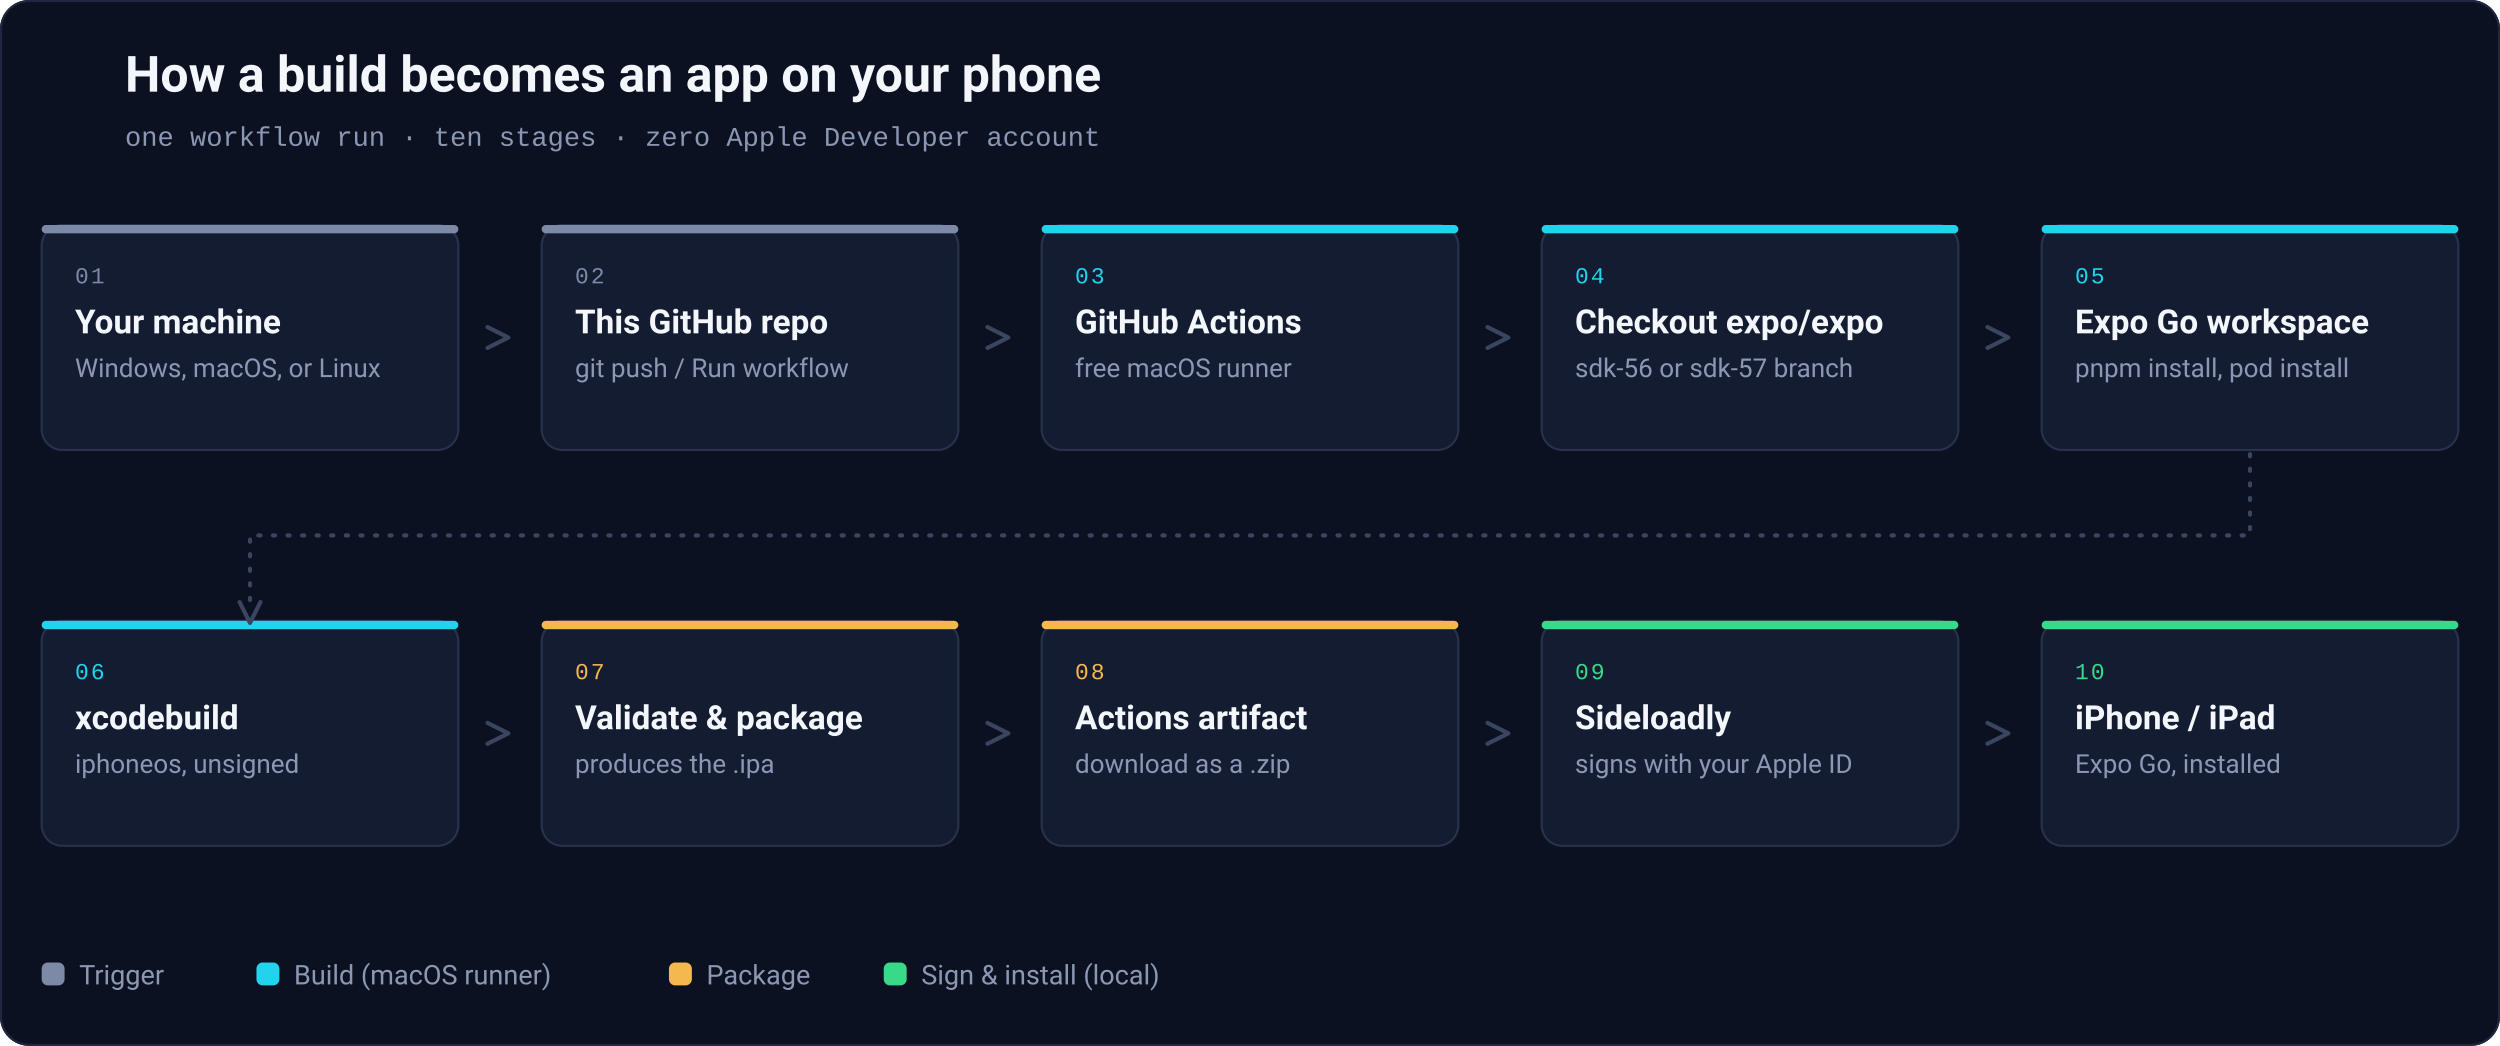
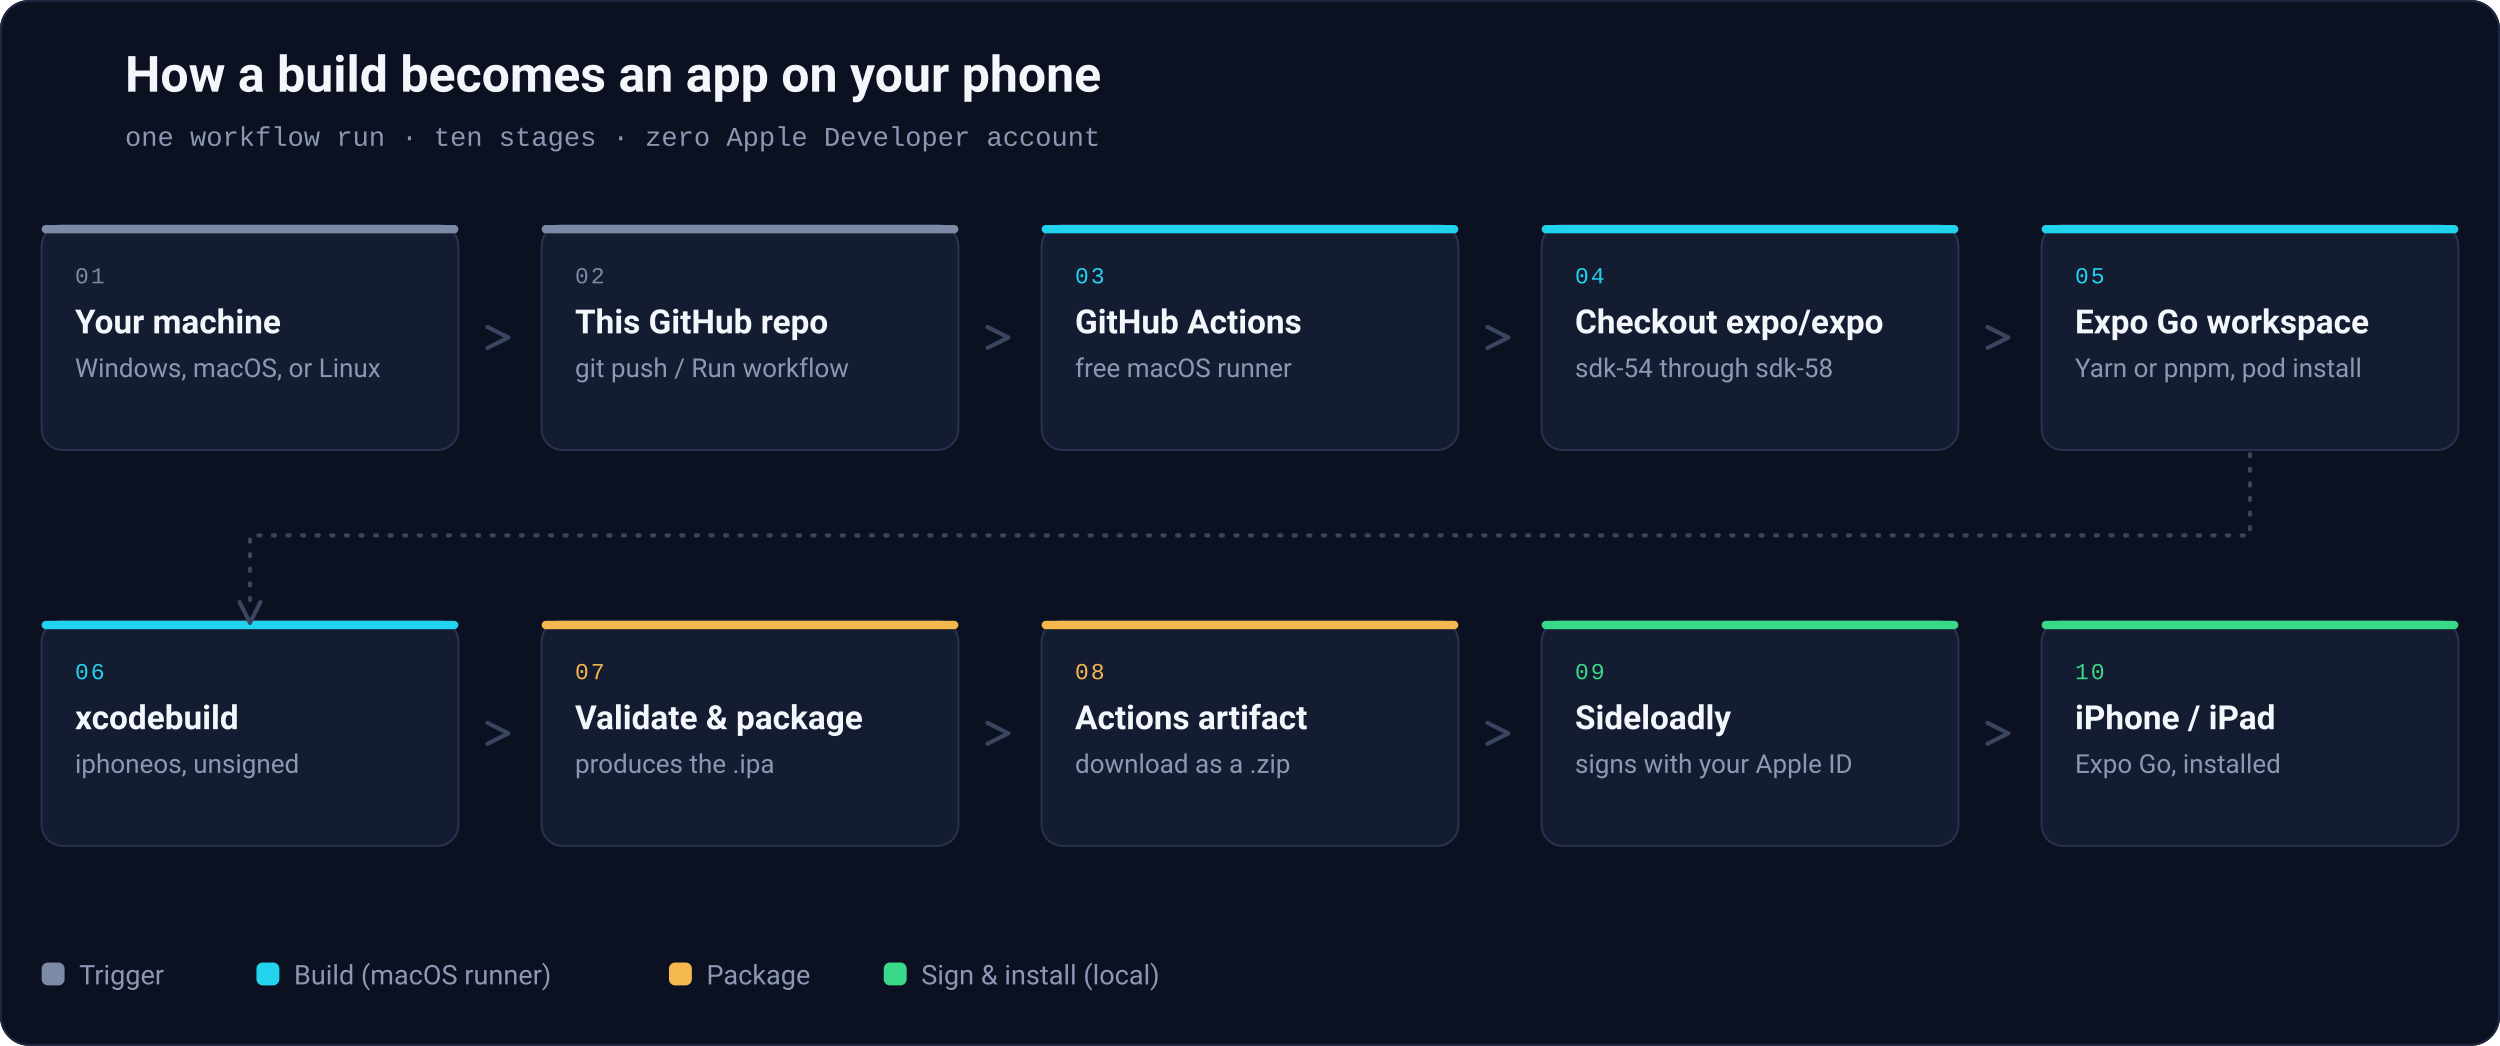
<svg xmlns="http://www.w3.org/2000/svg" viewBox="0 0 1200 502" role="img" aria-label="Build pipeline architecture">
  <rect width="1200" height="502" rx="14" fill="#0B1120" />
  <rect x="0.5" y="0.5" width="1199" height="501" rx="13.5" fill="none" stroke="#1E2740" stroke-width="1" />
  <text x="60" y="44" font-family="-apple-system, BlinkMacSystemFont, 'Segoe UI', Roboto, Helvetica, Arial, sans-serif" font-weight="700" font-size="24" fill="#F3F6FB">How a build becomes an app on your phone</text>
  <text x="60" y="70" font-family="ui-monospace, SFMono-Regular, Menlo, Consolas, 'Liberation Mono', monospace" font-size="13" fill="#8C97B4">one workflow run · ten stages · zero Apple Developer account</text>
  <g>
    <rect x="20.0" y="108" width="200" height="108" rx="10" fill="#131C31" stroke="#28324C" stroke-width="1" />
    <rect x="20.0" y="108" width="200" height="4" rx="2" fill="#7C8AA8" />
    <text x="36.0" y="136" font-family="ui-monospace, SFMono-Regular, Menlo, Consolas, 'Liberation Mono', monospace" font-size="11" letter-spacing="1" fill="#7C8AA8">01</text>
    <text x="36.0" y="160" font-family="-apple-system, BlinkMacSystemFont, 'Segoe UI', Roboto, Helvetica, Arial, sans-serif" font-weight="600" font-size="16" fill="#F3F6FB">Your machine</text>
    <text x="36.0" y="181" font-family="-apple-system, BlinkMacSystemFont, 'Segoe UI', Roboto, Helvetica, Arial, sans-serif" font-size="12.5" fill="#8C97B4">Windows, macOS, or Linux</text>
  </g>
  <g>
    <rect x="260.0" y="108" width="200" height="108" rx="10" fill="#131C31" stroke="#28324C" stroke-width="1" />
    <rect x="260.0" y="108" width="200" height="4" rx="2" fill="#7C8AA8" />
    <text x="276.0" y="136" font-family="ui-monospace, SFMono-Regular, Menlo, Consolas, 'Liberation Mono', monospace" font-size="11" letter-spacing="1" fill="#7C8AA8">02</text>
    <text x="276.0" y="160" font-family="-apple-system, BlinkMacSystemFont, 'Segoe UI', Roboto, Helvetica, Arial, sans-serif" font-weight="600" font-size="16" fill="#F3F6FB">This GitHub repo</text>
    <text x="276.0" y="181" font-family="-apple-system, BlinkMacSystemFont, 'Segoe UI', Roboto, Helvetica, Arial, sans-serif" font-size="12.5" fill="#8C97B4">git push / Run workflow</text>
  </g>
  <g>
    <rect x="500.0" y="108" width="200" height="108" rx="10" fill="#131C31" stroke="#28324C" stroke-width="1" />
    <rect x="500.0" y="108" width="200" height="4" rx="2" fill="#22D3EE" />
    <text x="516.0" y="136" font-family="ui-monospace, SFMono-Regular, Menlo, Consolas, 'Liberation Mono', monospace" font-size="11" letter-spacing="1" fill="#22D3EE">03</text>
    <text x="516.0" y="160" font-family="-apple-system, BlinkMacSystemFont, 'Segoe UI', Roboto, Helvetica, Arial, sans-serif" font-weight="600" font-size="16" fill="#F3F6FB">GitHub Actions</text>
    <text x="516.0" y="181" font-family="-apple-system, BlinkMacSystemFont, 'Segoe UI', Roboto, Helvetica, Arial, sans-serif" font-size="12.5" fill="#8C97B4">free macOS runner</text>
  </g>
  <g>
    <rect x="740.0" y="108" width="200" height="108" rx="10" fill="#131C31" stroke="#28324C" stroke-width="1" />
    <rect x="740.0" y="108" width="200" height="4" rx="2" fill="#22D3EE" />
    <text x="756.0" y="136" font-family="ui-monospace, SFMono-Regular, Menlo, Consolas, 'Liberation Mono', monospace" font-size="11" letter-spacing="1" fill="#22D3EE">04</text>
    <text x="756.0" y="160" font-family="-apple-system, BlinkMacSystemFont, 'Segoe UI', Roboto, Helvetica, Arial, sans-serif" font-weight="600" font-size="16" fill="#F3F6FB">Checkout expo/expo</text>
-     <text x="756.0" y="181" font-family="-apple-system, BlinkMacSystemFont, 'Segoe UI', Roboto, Helvetica, Arial, sans-serif" font-size="12.5" fill="#8C97B4">sdk-56 or sdk-57 branch</text>
+     <text x="756.0" y="181" font-family="-apple-system, BlinkMacSystemFont, 'Segoe UI', Roboto, Helvetica, Arial, sans-serif" font-size="12.5" fill="#8C97B4">sdk-54 through sdk-58</text>
  </g>
  <g>
    <rect x="980.0" y="108" width="200" height="108" rx="10" fill="#131C31" stroke="#28324C" stroke-width="1" />
    <rect x="980.0" y="108" width="200" height="4" rx="2" fill="#22D3EE" />
    <text x="996.0" y="136" font-family="ui-monospace, SFMono-Regular, Menlo, Consolas, 'Liberation Mono', monospace" font-size="11" letter-spacing="1" fill="#22D3EE">05</text>
    <text x="996.0" y="160" font-family="-apple-system, BlinkMacSystemFont, 'Segoe UI', Roboto, Helvetica, Arial, sans-serif" font-weight="600" font-size="16" fill="#F3F6FB">Expo Go workspace</text>
-     <text x="996.0" y="181" font-family="-apple-system, BlinkMacSystemFont, 'Segoe UI', Roboto, Helvetica, Arial, sans-serif" font-size="12.5" fill="#8C97B4">pnpm install, pod install</text>
+     <text x="996.0" y="181" font-family="-apple-system, BlinkMacSystemFont, 'Segoe UI', Roboto, Helvetica, Arial, sans-serif" font-size="12.5" fill="#8C97B4">Yarn or pnpm, pod install</text>
  </g>
  <g>
    <rect x="20.0" y="298" width="200" height="108" rx="10" fill="#131C31" stroke="#28324C" stroke-width="1" />
    <rect x="20.0" y="298" width="200" height="4" rx="2" fill="#22D3EE" />
    <text x="36.0" y="326" font-family="ui-monospace, SFMono-Regular, Menlo, Consolas, 'Liberation Mono', monospace" font-size="11" letter-spacing="1" fill="#22D3EE">06</text>
    <text x="36.0" y="350" font-family="-apple-system, BlinkMacSystemFont, 'Segoe UI', Roboto, Helvetica, Arial, sans-serif" font-weight="600" font-size="16" fill="#F3F6FB">xcodebuild</text>
    <text x="36.0" y="371" font-family="-apple-system, BlinkMacSystemFont, 'Segoe UI', Roboto, Helvetica, Arial, sans-serif" font-size="12.5" fill="#8C97B4">iphoneos, unsigned</text>
  </g>
  <g>
    <rect x="260.0" y="298" width="200" height="108" rx="10" fill="#131C31" stroke="#28324C" stroke-width="1" />
    <rect x="260.0" y="298" width="200" height="4" rx="2" fill="#F5B84E" />
    <text x="276.0" y="326" font-family="ui-monospace, SFMono-Regular, Menlo, Consolas, 'Liberation Mono', monospace" font-size="11" letter-spacing="1" fill="#F5B84E">07</text>
    <text x="276.0" y="350" font-family="-apple-system, BlinkMacSystemFont, 'Segoe UI', Roboto, Helvetica, Arial, sans-serif" font-weight="600" font-size="16" fill="#F3F6FB">Validate &amp; package</text>
    <text x="276.0" y="371" font-family="-apple-system, BlinkMacSystemFont, 'Segoe UI', Roboto, Helvetica, Arial, sans-serif" font-size="12.5" fill="#8C97B4">produces the .ipa</text>
  </g>
  <g>
    <rect x="500.0" y="298" width="200" height="108" rx="10" fill="#131C31" stroke="#28324C" stroke-width="1" />
    <rect x="500.0" y="298" width="200" height="4" rx="2" fill="#F5B84E" />
    <text x="516.0" y="326" font-family="ui-monospace, SFMono-Regular, Menlo, Consolas, 'Liberation Mono', monospace" font-size="11" letter-spacing="1" fill="#F5B84E">08</text>
    <text x="516.0" y="350" font-family="-apple-system, BlinkMacSystemFont, 'Segoe UI', Roboto, Helvetica, Arial, sans-serif" font-weight="600" font-size="16" fill="#F3F6FB">Actions artifact</text>
    <text x="516.0" y="371" font-family="-apple-system, BlinkMacSystemFont, 'Segoe UI', Roboto, Helvetica, Arial, sans-serif" font-size="12.5" fill="#8C97B4">download as a .zip</text>
  </g>
  <g>
    <rect x="740.0" y="298" width="200" height="108" rx="10" fill="#131C31" stroke="#28324C" stroke-width="1" />
    <rect x="740.0" y="298" width="200" height="4" rx="2" fill="#39D98A" />
    <text x="756.0" y="326" font-family="ui-monospace, SFMono-Regular, Menlo, Consolas, 'Liberation Mono', monospace" font-size="11" letter-spacing="1" fill="#39D98A">09</text>
    <text x="756.0" y="350" font-family="-apple-system, BlinkMacSystemFont, 'Segoe UI', Roboto, Helvetica, Arial, sans-serif" font-weight="600" font-size="16" fill="#F3F6FB">Sideloadly</text>
    <text x="756.0" y="371" font-family="-apple-system, BlinkMacSystemFont, 'Segoe UI', Roboto, Helvetica, Arial, sans-serif" font-size="12.5" fill="#8C97B4">signs with your Apple ID</text>
  </g>
  <g>
    <rect x="980.0" y="298" width="200" height="108" rx="10" fill="#131C31" stroke="#28324C" stroke-width="1" />
    <rect x="980.0" y="298" width="200" height="4" rx="2" fill="#39D98A" />
    <text x="996.0" y="326" font-family="ui-monospace, SFMono-Regular, Menlo, Consolas, 'Liberation Mono', monospace" font-size="11" letter-spacing="1" fill="#39D98A">10</text>
    <text x="996.0" y="350" font-family="-apple-system, BlinkMacSystemFont, 'Segoe UI', Roboto, Helvetica, Arial, sans-serif" font-weight="600" font-size="16" fill="#F3F6FB">iPhone / iPad</text>
    <text x="996.0" y="371" font-family="-apple-system, BlinkMacSystemFont, 'Segoe UI', Roboto, Helvetica, Arial, sans-serif" font-size="12.5" fill="#8C97B4">Expo Go, installed</text>
  </g>
  <path d="M 234.0 157.0 L 244.0 162.0 L 234.0 167.0" fill="none" stroke="#3A4560" stroke-width="2" stroke-linecap="round" stroke-linejoin="round" />
  <path d="M 474.0 157.0 L 484.0 162.0 L 474.0 167.0" fill="none" stroke="#3A4560" stroke-width="2" stroke-linecap="round" stroke-linejoin="round" />
  <path d="M 714.0 157.0 L 724.0 162.0 L 714.0 167.0" fill="none" stroke="#3A4560" stroke-width="2" stroke-linecap="round" stroke-linejoin="round" />
  <path d="M 954.0 157.0 L 964.0 162.0 L 954.0 167.0" fill="none" stroke="#3A4560" stroke-width="2" stroke-linecap="round" stroke-linejoin="round" />
  <path d="M 234.0 347.0 L 244.0 352.0 L 234.0 357.0" fill="none" stroke="#3A4560" stroke-width="2" stroke-linecap="round" stroke-linejoin="round" />
  <path d="M 474.0 347.0 L 484.0 352.0 L 474.0 357.0" fill="none" stroke="#3A4560" stroke-width="2" stroke-linecap="round" stroke-linejoin="round" />
  <path d="M 714.0 347.0 L 724.0 352.0 L 714.0 357.0" fill="none" stroke="#3A4560" stroke-width="2" stroke-linecap="round" stroke-linejoin="round" />
  <path d="M 954.0 347.0 L 964.0 352.0 L 954.0 357.0" fill="none" stroke="#3A4560" stroke-width="2" stroke-linecap="round" stroke-linejoin="round" />
  <path d="M 1080.0 218.0 L 1080.0 257.0 L 120.0 257.0 L 120.0 289.0" fill="none" stroke="#3A4560" stroke-width="2" stroke-linecap="round" stroke-linejoin="round" stroke-dasharray="1 6" />
  <path d="M 115.0 289.0 L 120.0 299.0 L 125.0 289.0" fill="none" stroke="#3A4560" stroke-width="2" stroke-linecap="round" stroke-linejoin="round" />
  <rect x="20.0" y="462" width="11" height="11" rx="3" fill="#7C8AA8" />
  <text x="38.0" y="472.5" font-family="-apple-system, BlinkMacSystemFont, 'Segoe UI', Roboto, Helvetica, Arial, sans-serif" font-size="13" fill="#8C97B4">Trigger</text>
  <rect x="123.1" y="462" width="11" height="11" rx="3" fill="#22D3EE" />
  <text x="141.1" y="472.5" font-family="-apple-system, BlinkMacSystemFont, 'Segoe UI', Roboto, Helvetica, Arial, sans-serif" font-size="13" fill="#8C97B4">Build (macOS runner)</text>
  <rect x="321.1" y="462" width="11" height="11" rx="3" fill="#F5B84E" />
  <text x="339.1" y="472.5" font-family="-apple-system, BlinkMacSystemFont, 'Segoe UI', Roboto, Helvetica, Arial, sans-serif" font-size="13" fill="#8C97B4">Package</text>
  <rect x="424.2" y="462" width="11" height="11" rx="3" fill="#39D98A" />
  <text x="442.2" y="472.5" font-family="-apple-system, BlinkMacSystemFont, 'Segoe UI', Roboto, Helvetica, Arial, sans-serif" font-size="13" fill="#8C97B4">Sign &amp; install (local)</text>
</svg>
